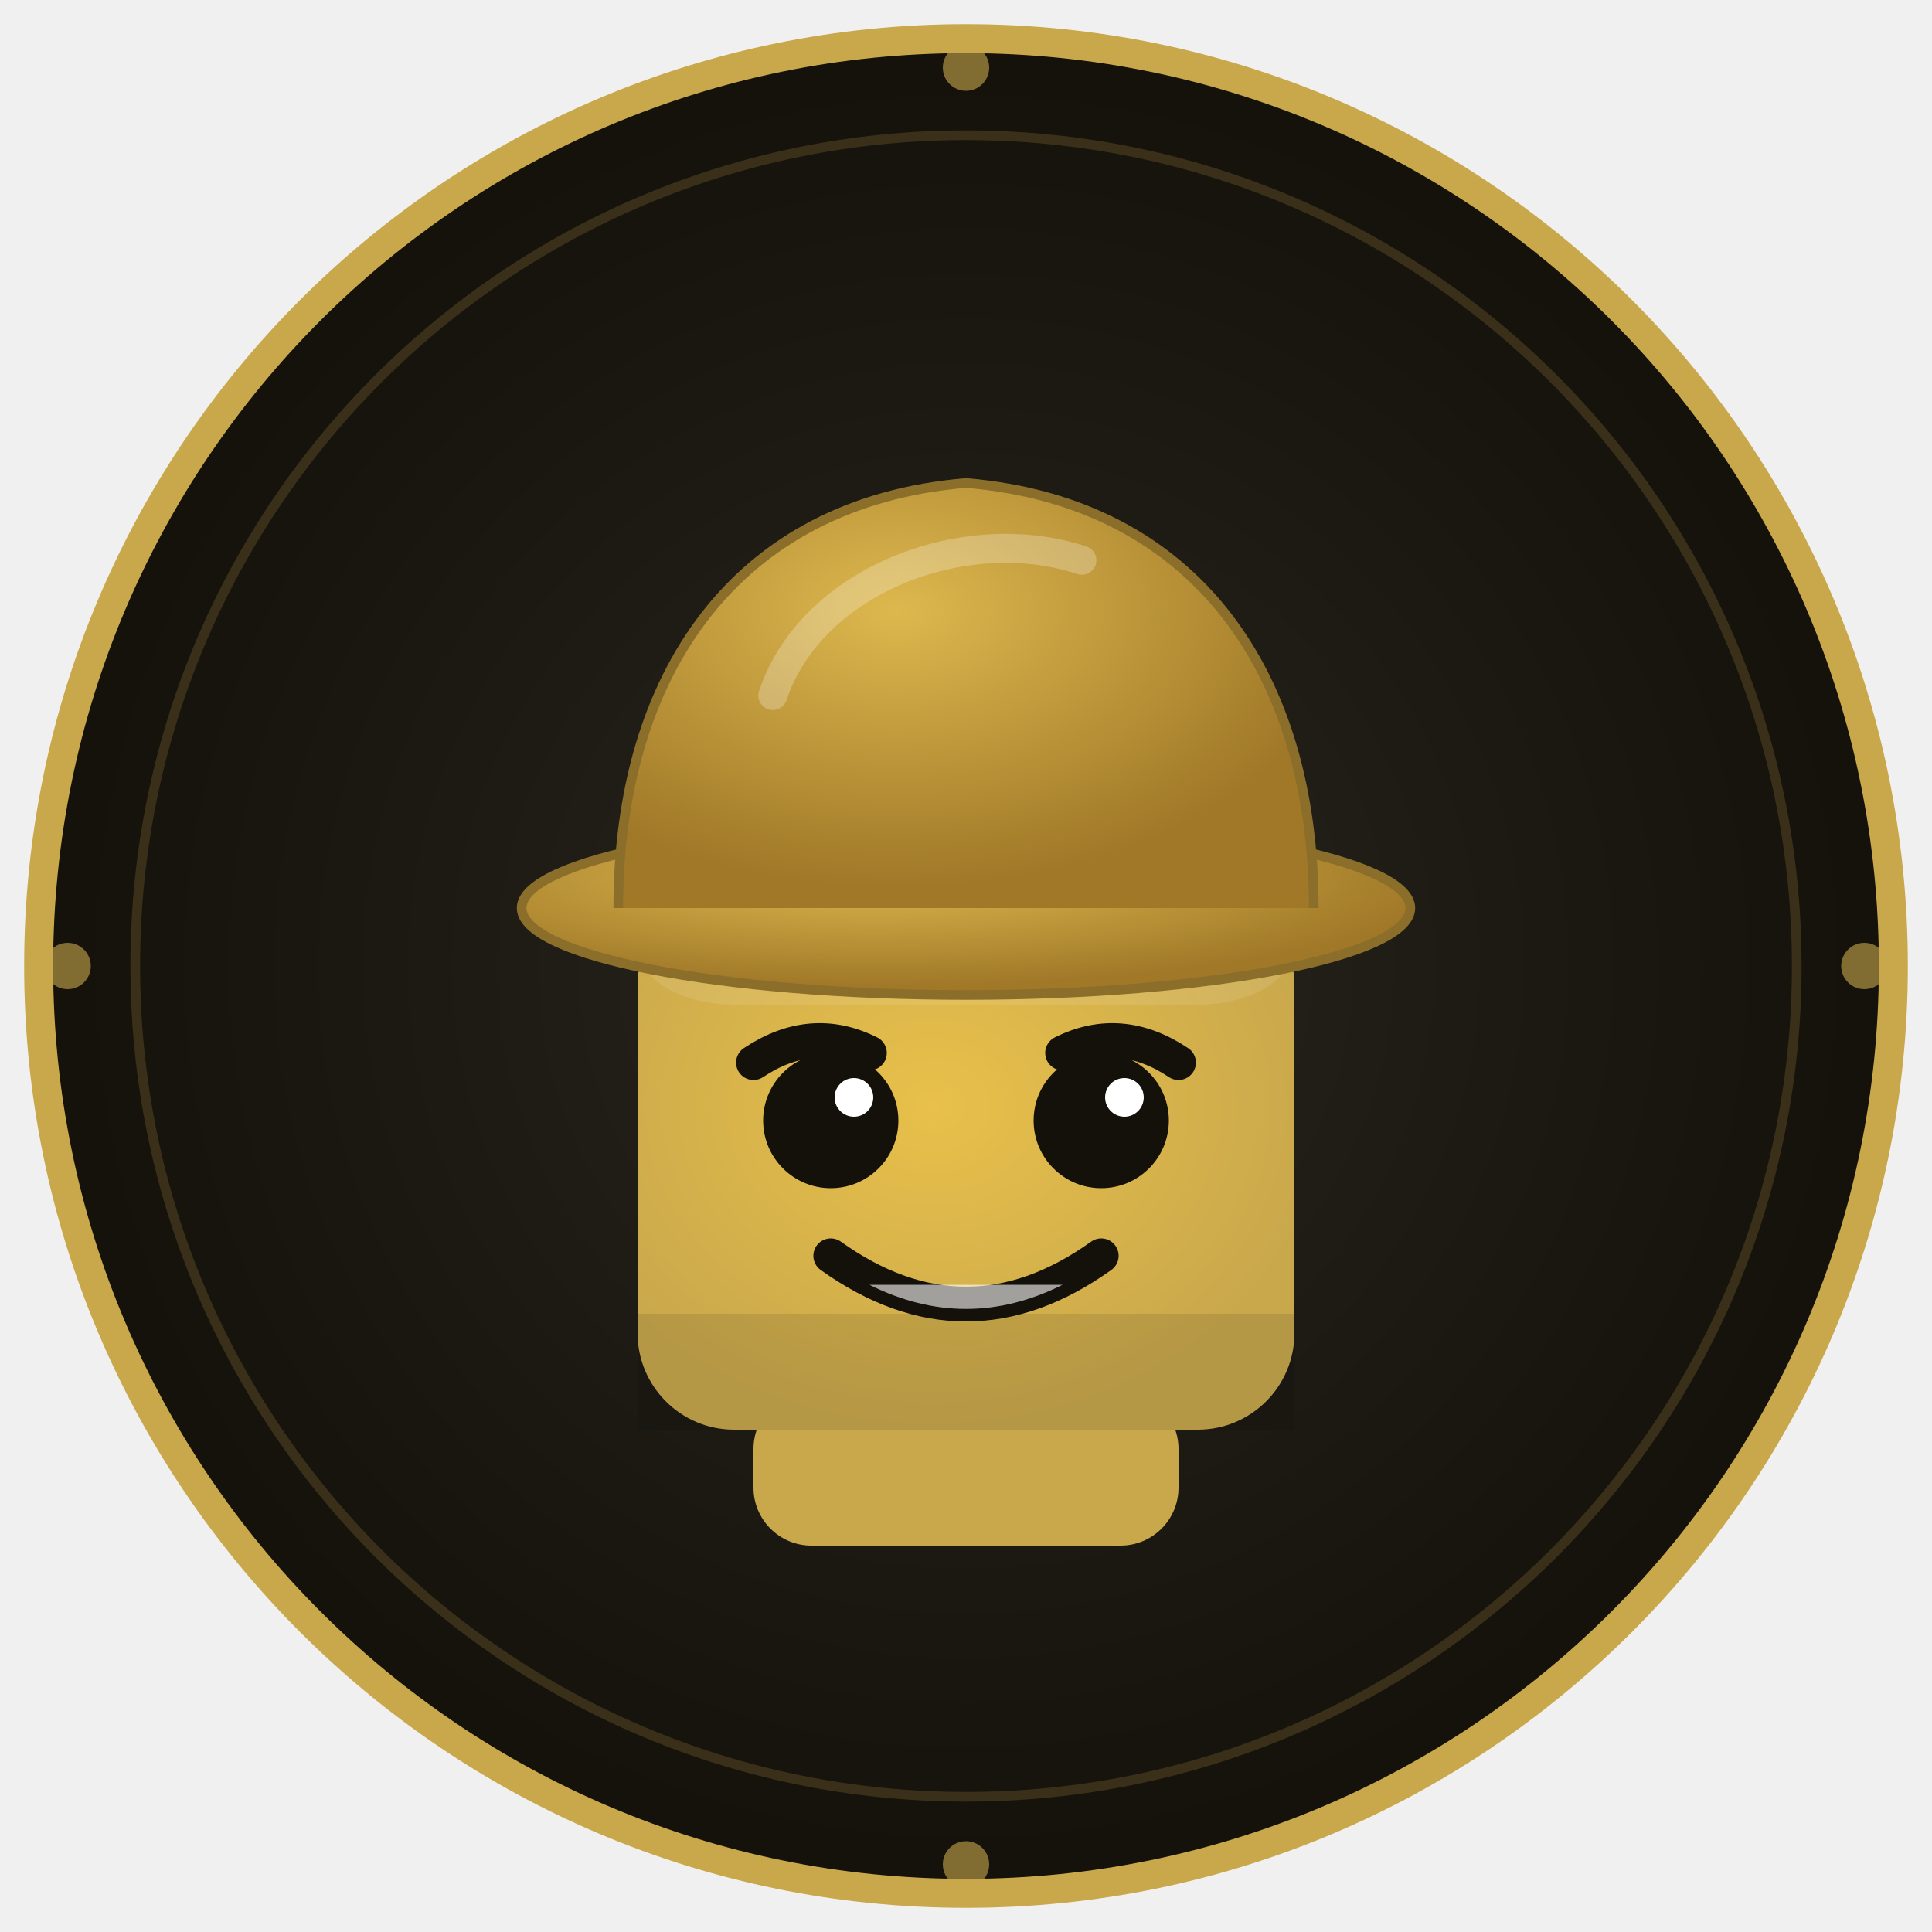
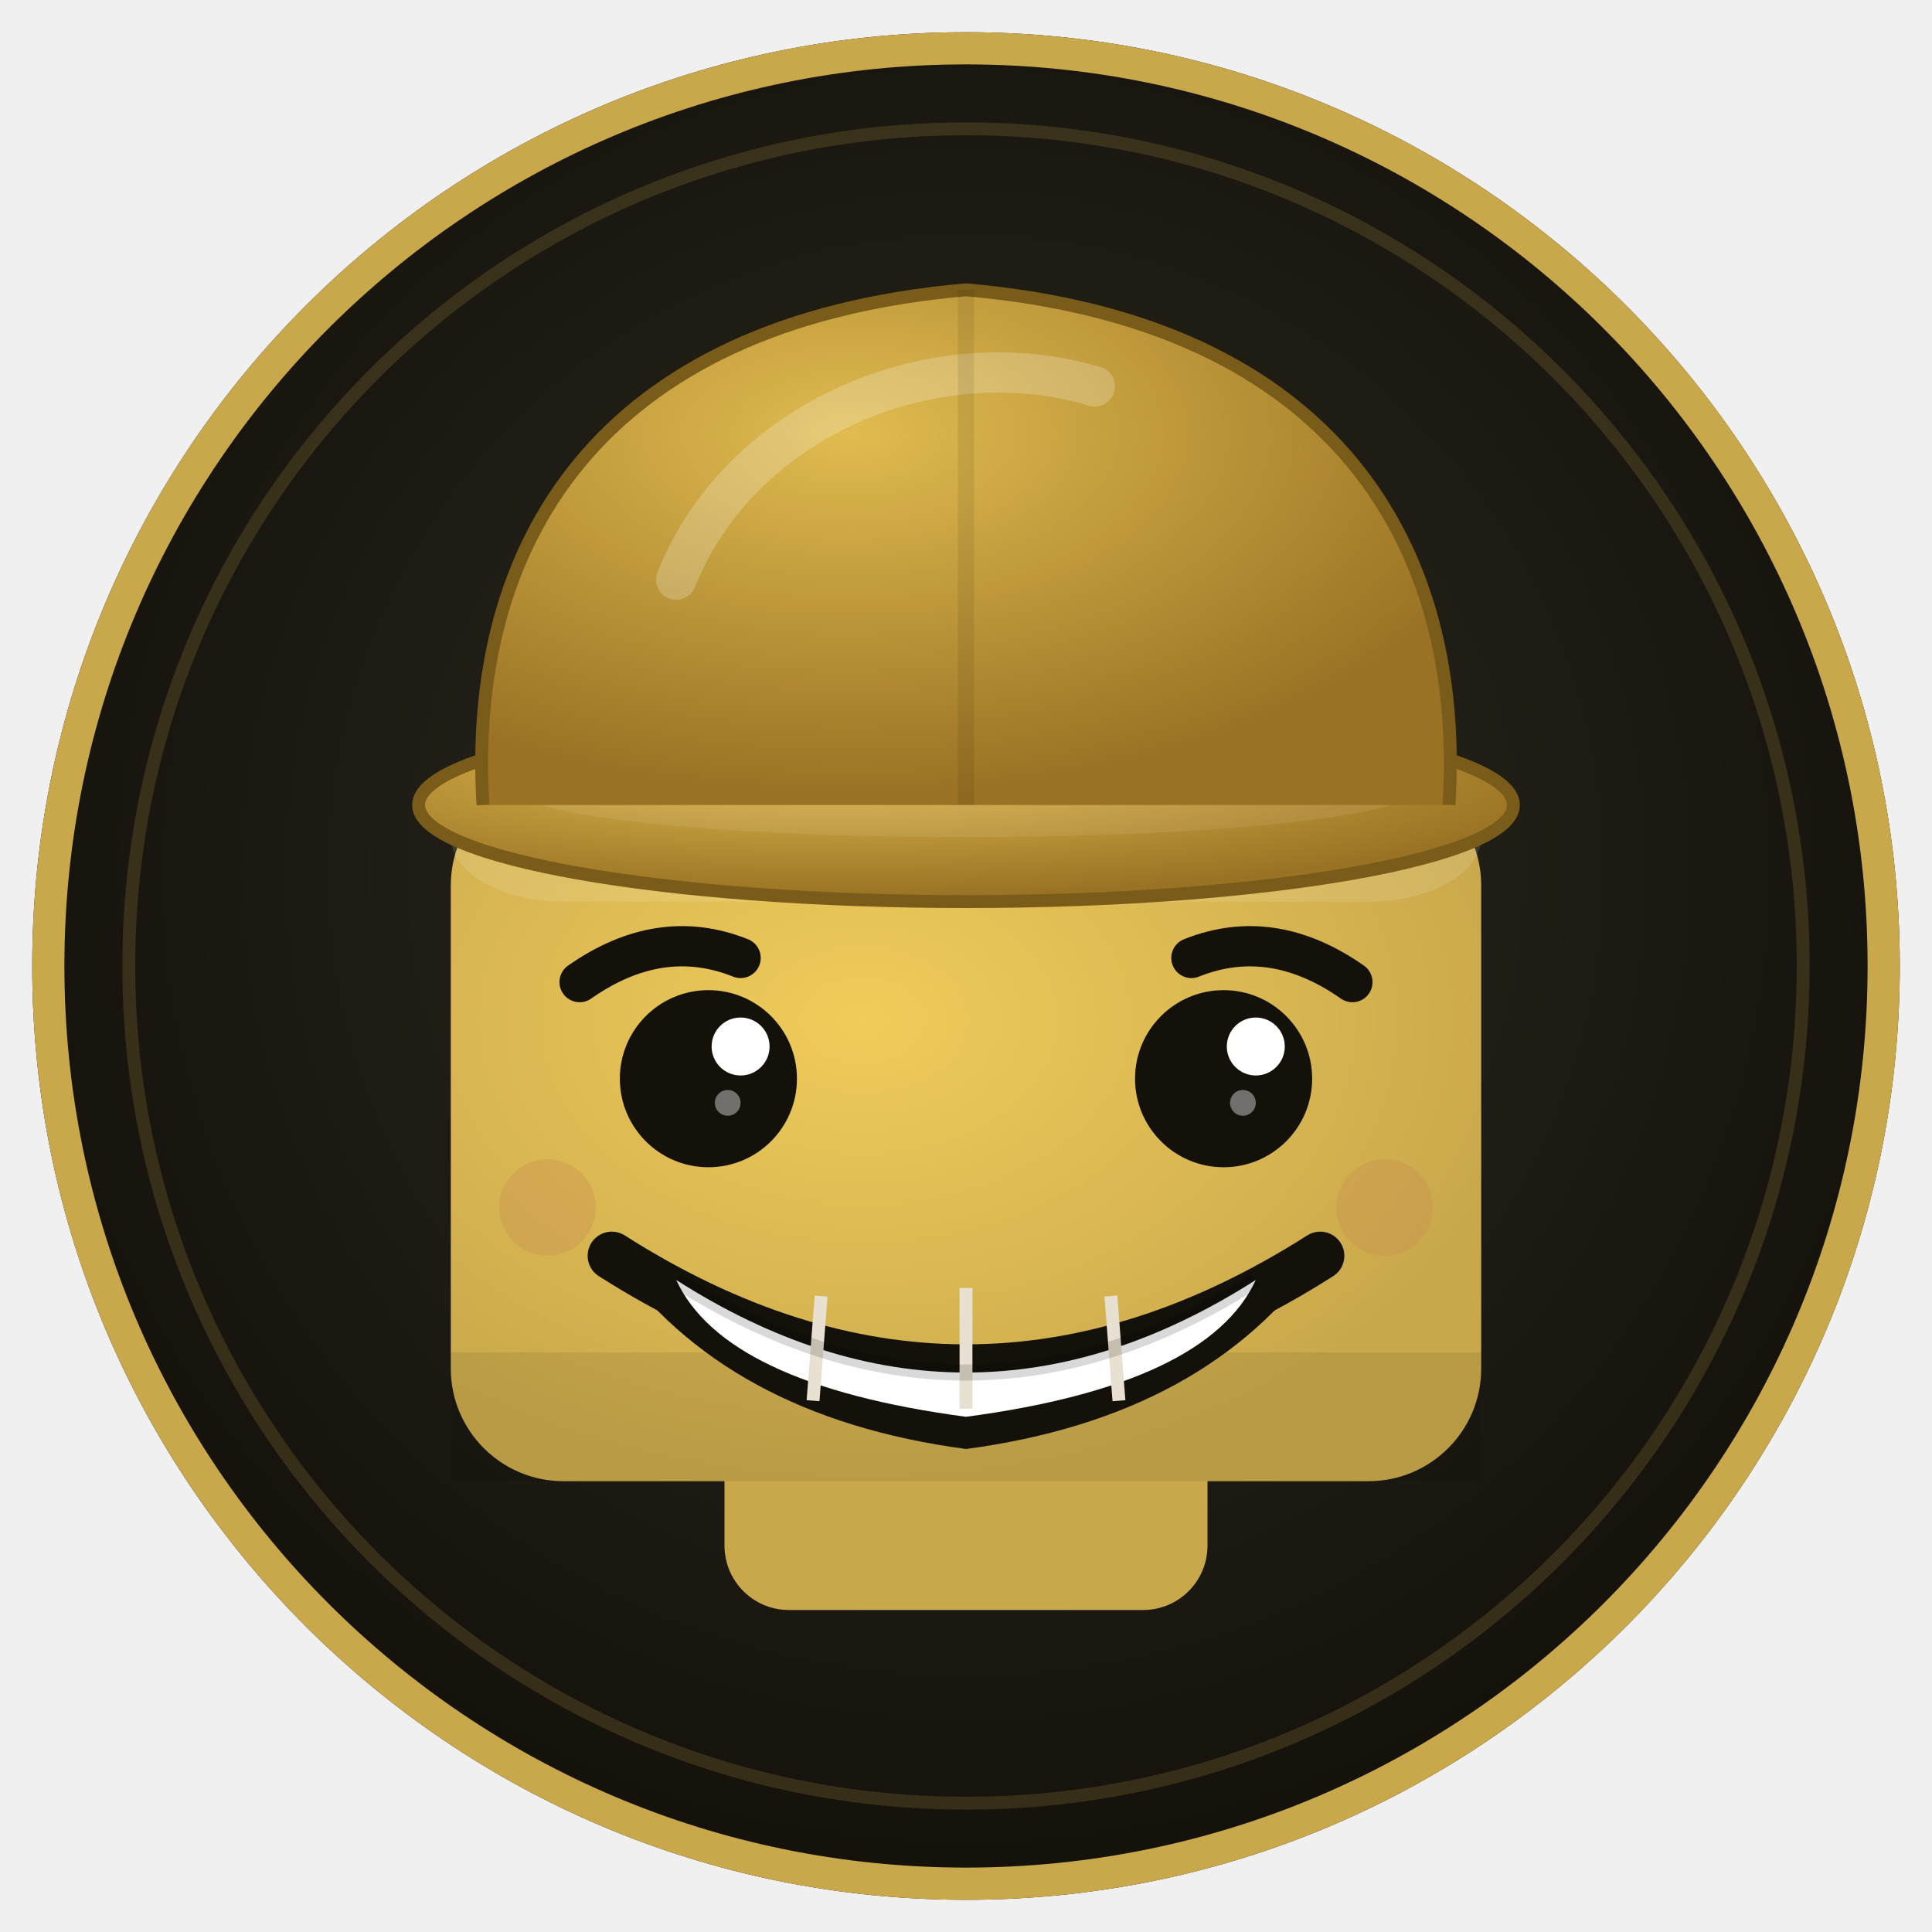
- <svg xmlns="http://www.w3.org/2000/svg" viewBox="0 0 100 100" width="100" height="100">
+ <svg xmlns="http://www.w3.org/2000/svg" viewBox="0 0 120 120">
  <defs>
-     <radialGradient id="bg" cx="50%" cy="50%" r="50%">
-       <stop offset="0%" stop-color="#2a2620" />
+     <radialGradient id="bg" cx="50%" cy="45%" r="55%">
+       <stop offset="0%" stop-color="#2e2a22" />
      <stop offset="100%" stop-color="#13110a" />
    </radialGradient>
-     <radialGradient id="faceGrad" cx="45%" cy="40%" r="60%">
-       <stop offset="0%" stop-color="#e8c04a" />
+     <radialGradient id="faceGrad" cx="40%" cy="35%" r="65%">
+       <stop offset="0%" stop-color="#f0cc5a" />
      <stop offset="100%" stop-color="#c9a84c" />
    </radialGradient>
-     <radialGradient id="hatGrad" cx="40%" cy="30%" r="65%">
-       <stop offset="0%" stop-color="#ddb84e" />
-       <stop offset="100%" stop-color="#a07828" />
+     <radialGradient id="hatGrad" cx="38%" cy="28%" r="70%">
+       <stop offset="0%" stop-color="#e0bc50" />
+       <stop offset="100%" stop-color="#9a7224" />
    </radialGradient>
-     <filter id="glow">
-       <feGaussianBlur stdDeviation="1.5" result="blur" />
-       <feMerge>
-         <feMergeNode in="blur" />
-         <feMergeNode in="SourceGraphic" />
-       </feMerge>
-     </filter>
  </defs>
-   <circle cx="50" cy="50" r="48" fill="url(#bg)" stroke="#c9a84c" stroke-width="1.5" />
-   <circle cx="50" cy="50" r="43" fill="none" stroke="rgba(201,168,76,0.2)" stroke-width="0.5" />
-   <rect x="39" y="72" width="22" height="8" rx="3" fill="#c9a84c" />
-   <rect x="41" y="72" width="18" height="2" fill="rgba(0,0,0,0.15)" />
-   <rect x="33" y="46" width="34" height="28" rx="5" fill="url(#faceGrad)" />
-   <rect x="33" y="46" width="34" height="6" rx="5" fill="rgba(255,255,255,0.1)" />
-   <rect x="33" y="68" width="34" height="6" rx="0 0 5 5" fill="rgba(0,0,0,0.1)" />
-   <ellipse cx="50" cy="47" rx="23" ry="4.5" fill="url(#hatGrad)" />
-   <ellipse cx="50" cy="47" rx="23" ry="4.5" fill="none" stroke="#8a6e2a" stroke-width="0.5" />
-   <path d="M32 47 C32 35 38 26 50 25 C62 26 68 35 68 47" fill="url(#hatGrad)" />
-   <path d="M32 47 C32 35 38 26 50 25 C62 26 68 35 68 47" fill="none" stroke="#8a6e2a" stroke-width="0.5" />
-   <path d="M40 36 C42 30 50 27 56 29" fill="none" stroke="rgba(255,255,255,0.25)" stroke-width="1.5" stroke-linecap="round" />
-   <path d="M39 55 Q42 53 45 54.5" fill="none" stroke="#13110a" stroke-width="1.8" stroke-linecap="round" />
-   <path d="M55 54.5 Q58 53 61 55" fill="none" stroke="#13110a" stroke-width="1.8" stroke-linecap="round" />
-   <circle cx="43" cy="58" r="3.5" fill="#13110a" />
-   <circle cx="57" cy="58" r="3.5" fill="#13110a" />
-   <circle cx="44.2" cy="56.8" r="1" fill="white" />
-   <circle cx="58.2" cy="56.8" r="1" fill="white" />
-   <path d="M43 65 Q50 70 57 65" fill="none" stroke="#13110a" stroke-width="1.8" stroke-linecap="round" />
-   <path d="M45 66.5 Q50 69 55 66.5" fill="white" opacity="0.6" />
-   <circle cx="50" cy="3.5" r="1.2" fill="#c9a84c" opacity="0.6" />
-   <circle cx="50" cy="96.5" r="1.2" fill="#c9a84c" opacity="0.6" />
-   <circle cx="3.5" cy="50" r="1.2" fill="#c9a84c" opacity="0.6" />
-   <circle cx="96.5" cy="50" r="1.2" fill="#c9a84c" opacity="0.6" />
+   <circle cx="60" cy="60" r="58" fill="url(#bg)" />
+   <circle cx="60" cy="60" r="57" fill="none" stroke="#c9a84c" stroke-width="2" />
+   <circle cx="60" cy="60" r="52" fill="none" stroke="rgba(201,168,76,0.18)" stroke-width="0.8" />
+   <rect x="45" y="88" width="30" height="12" rx="4" fill="#c9a84c" />
+   <rect x="47" y="88" width="26" height="3" rx="0" fill="rgba(0,0,0,0.12)" />
+   <rect x="28" y="48" width="64" height="44" rx="7" fill="url(#faceGrad)" />
+   <rect x="28" y="48" width="64" height="8" rx="7" fill="rgba(255,255,255,0.12)" />
+   <rect x="28" y="84" width="64" height="8" rx="0 0 7 7" fill="rgba(0,0,0,0.08)" />
+   <ellipse cx="60" cy="50" rx="34" ry="6" fill="url(#hatGrad)" />
+   <ellipse cx="60" cy="50" rx="34" ry="6" fill="none" stroke="#7a5c1a" stroke-width="0.8" />
+   <ellipse cx="60" cy="49" rx="28" ry="3" fill="rgba(255,255,255,0.08)" />
+   <path d="M30 50 C29 34 37 20 60 18 C83 20 91 34 90 50" fill="url(#hatGrad)" />
+   <path d="M30 50 C29 34 37 20 60 18 C83 20 91 34 90 50" fill="none" stroke="#7a5c1a" stroke-width="0.8" />
+   <path d="M42 36 C46 26 58 21 68 24" fill="none" stroke="rgba(255,255,255,0.22)" stroke-width="2.5" stroke-linecap="round" />
+   <path d="M60 18 L60 50" fill="none" stroke="rgba(0,0,0,0.08)" stroke-width="1" />
+   <path d="M36 61 Q41 57.5 46 59.5" fill="none" stroke="#13110a" stroke-width="2.5" stroke-linecap="round" />
+   <path d="M74 59.5 Q79 57.5 84 61" fill="none" stroke="#13110a" stroke-width="2.5" stroke-linecap="round" />
+   <circle cx="44" cy="67" r="5.5" fill="#13110a" />
+   <circle cx="76" cy="67" r="5.5" fill="#13110a" />
+   <circle cx="46" cy="65" r="1.8" fill="white" />
+   <circle cx="78" cy="65" r="1.8" fill="white" />
+   <circle cx="45.2" cy="68.5" r="0.8" fill="rgba(255,255,255,0.4)" />
+   <circle cx="77.2" cy="68.5" r="0.8" fill="rgba(255,255,255,0.4)" />
+   <path d="M38 78 Q60 92 82 78 Q75 88 60 90 Q45 88 38 78 Z" fill="#13110a" />
+   <path d="M38 78 Q60 92 82 78" fill="none" stroke="#13110a" stroke-width="3" stroke-linecap="round" />
+   <path d="M42 79.5 Q60 91 78 79.5 Q75 86 60 88 Q45 86 42 79.5 Z" fill="white" />
+   <line x1="60" y1="80" x2="60" y2="87.5" stroke="#e8e0d0" stroke-width="0.8" />
+   <line x1="51" y1="80.5" x2="50.5" y2="87" stroke="#e8e0d0" stroke-width="0.8" />
+   <line x1="69" y1="80.5" x2="69.5" y2="87" stroke="#e8e0d0" stroke-width="0.8" />
+   <path d="M42 79.5 Q60 91 78 79.5" fill="none" stroke="rgba(0,0,0,0.15)" stroke-width="1" />
+   <circle cx="34" cy="75" r="3" fill="rgba(200,140,80,0.35)" />
+   <circle cx="86" cy="75" r="3" fill="rgba(200,140,80,0.35)" />
</svg>
